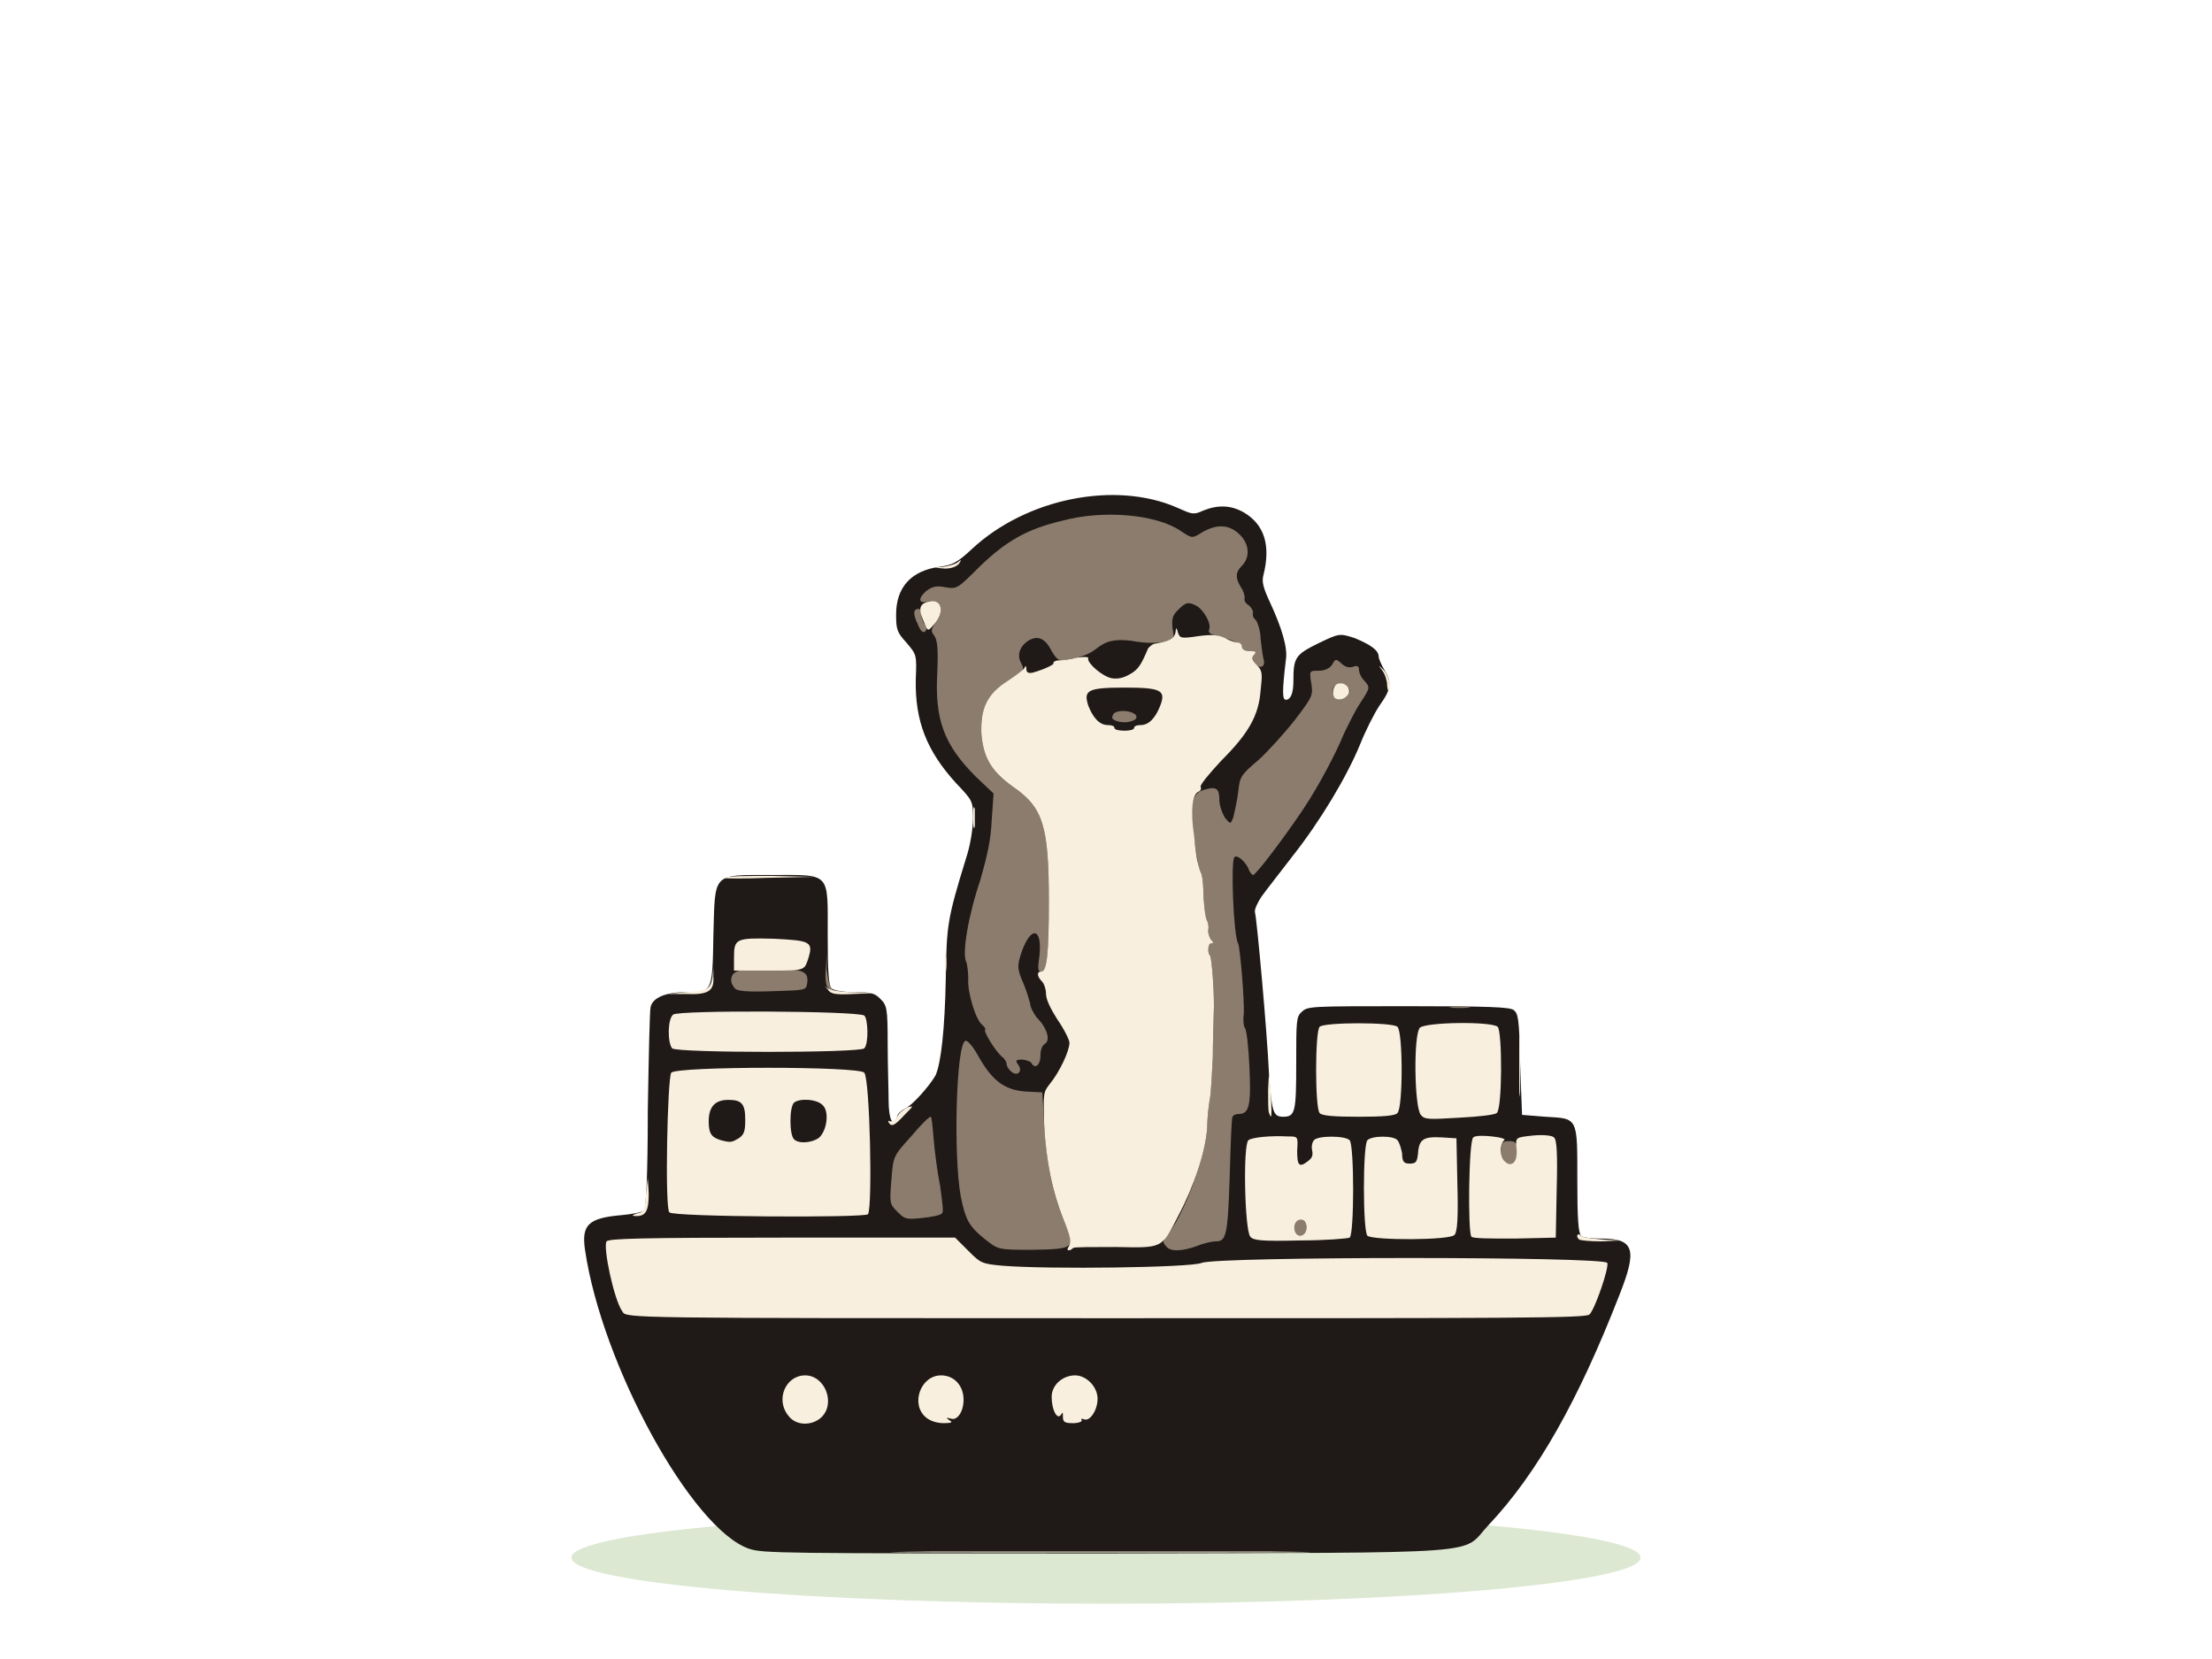
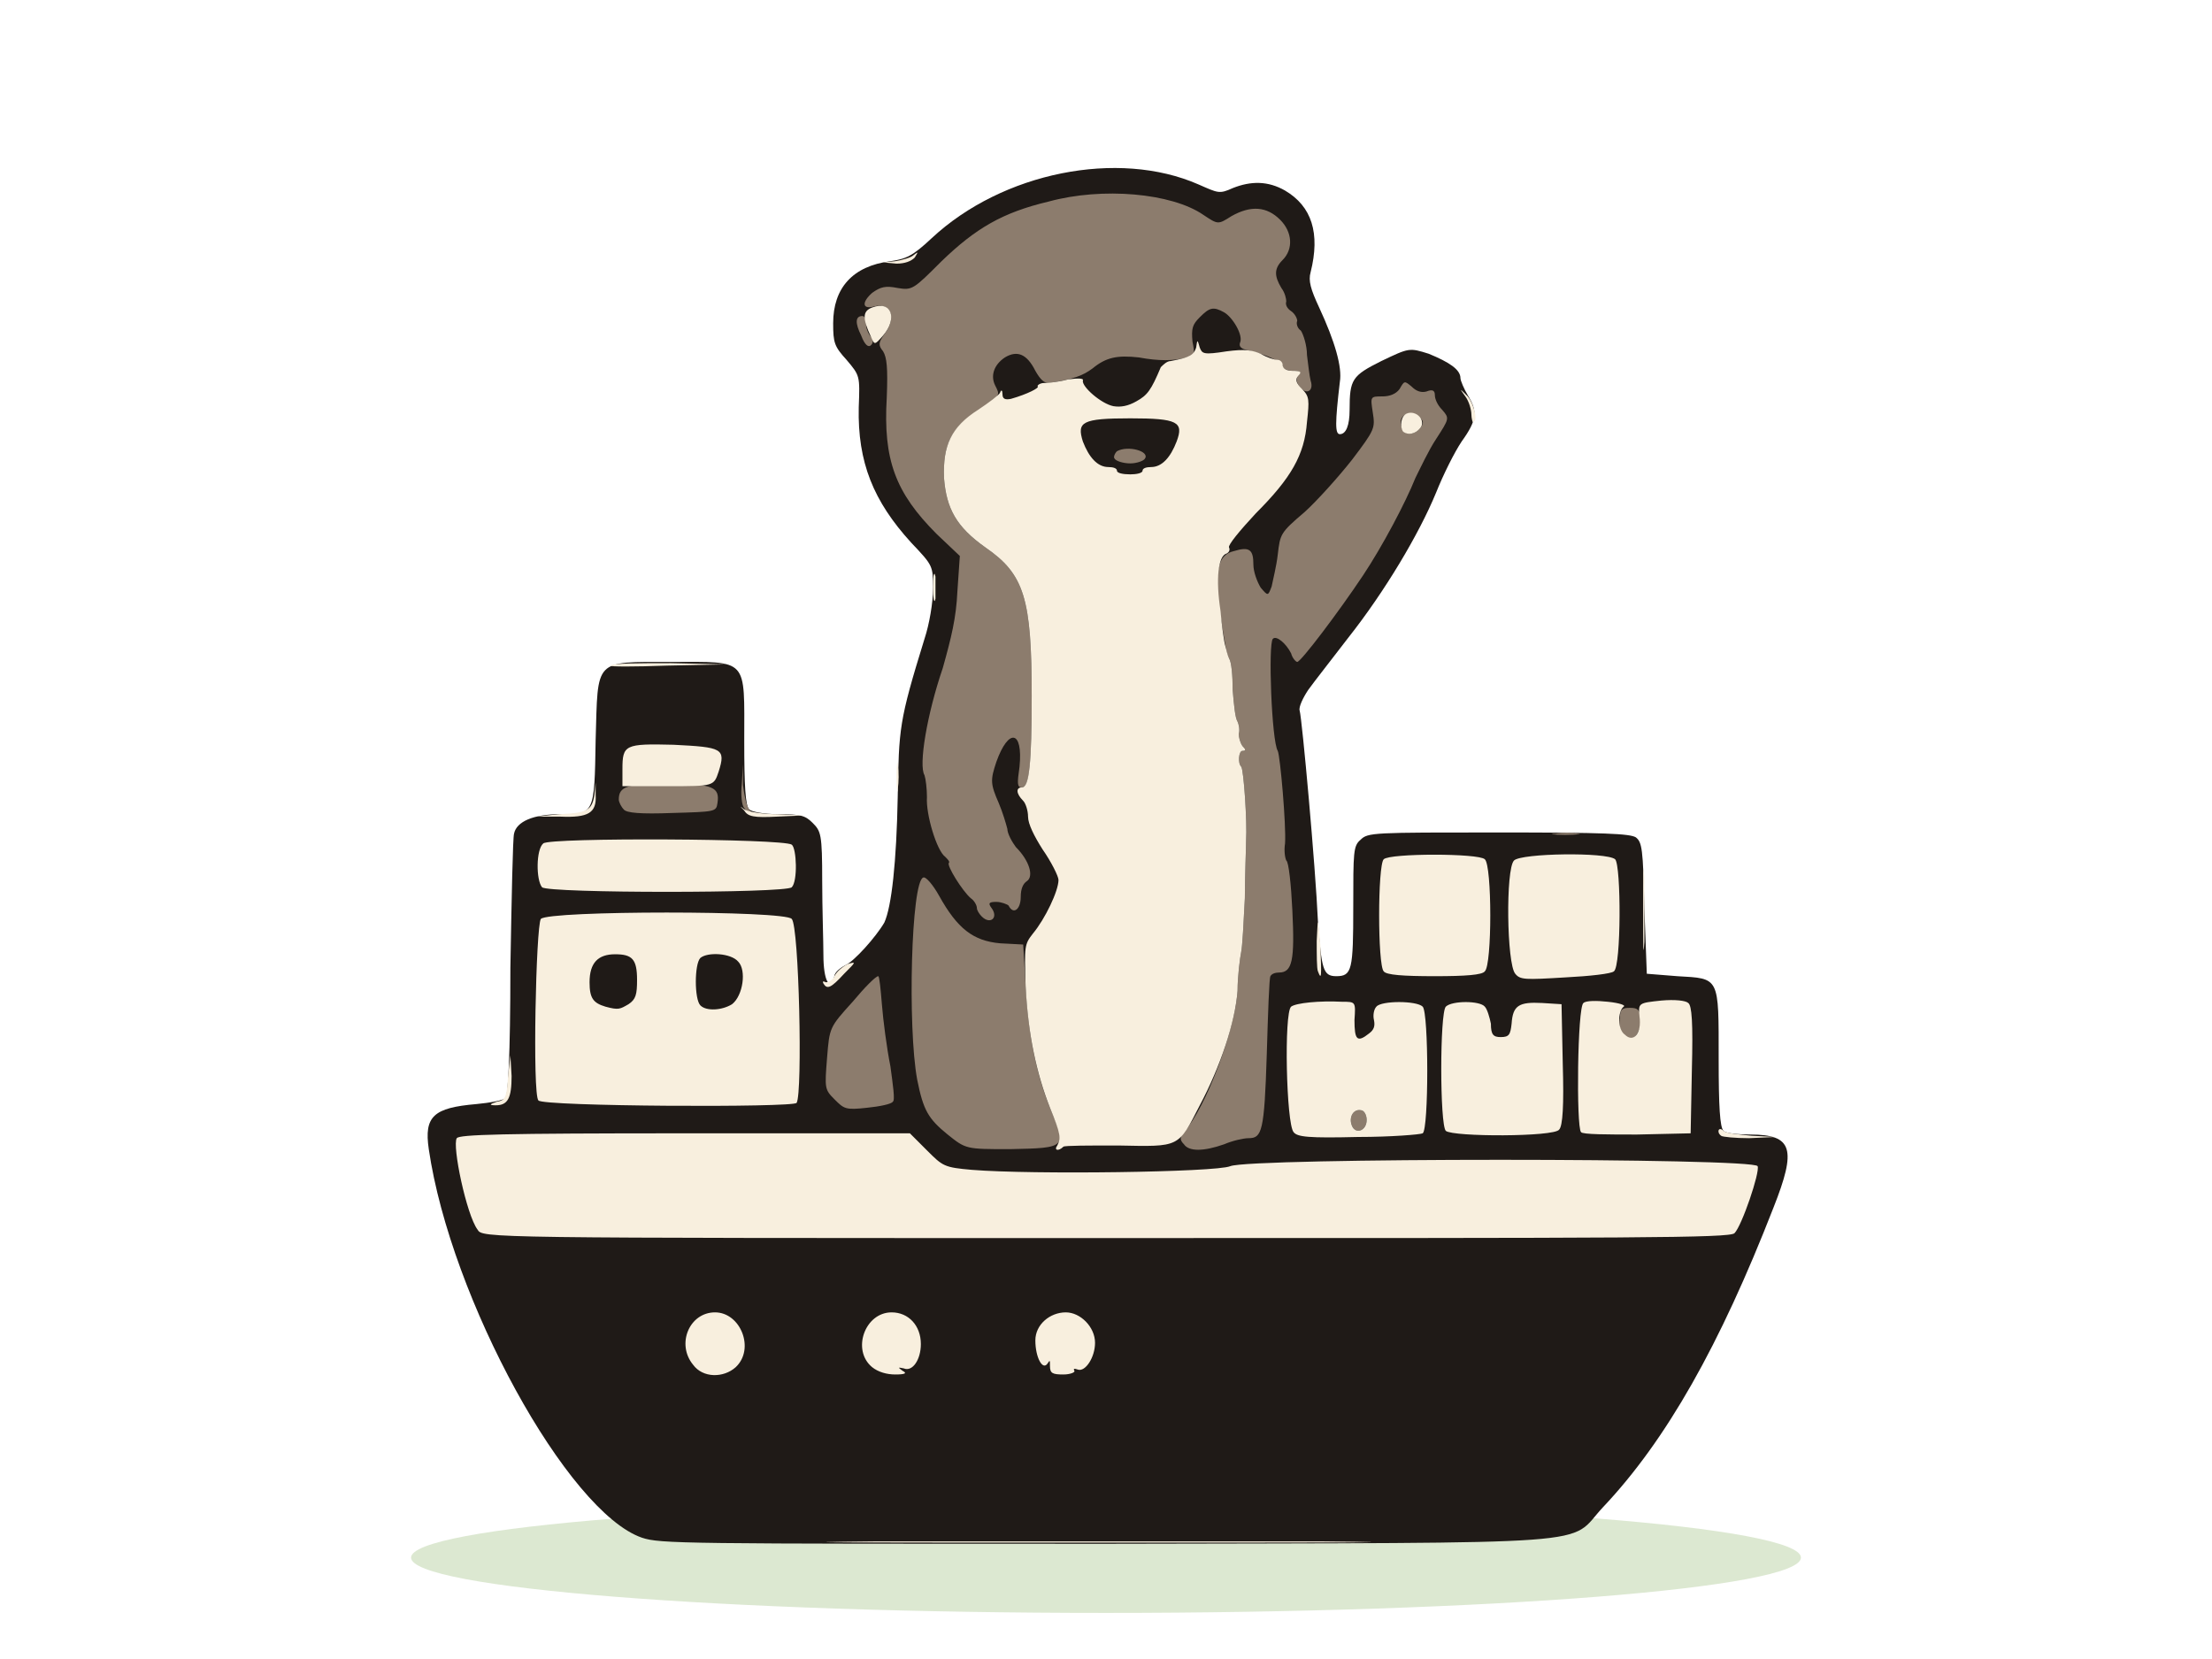
<svg xmlns="http://www.w3.org/2000/svg" viewBox="0 0 240 180">
-   <ellipse cx="120.0" cy="169" rx="58.0" ry="5" fill="#DCE8D1" />
-   <svg x="59.6" y="50.0" width="120.8" height="122.0" viewBox="0 0 118.8 120" fill-rule="evenodd">
+   <ellipse cx="120.0" cy="169" rx="75.4" ry="6" fill="#DCE8D1" />
+   <svg x="41.5" y="13.4" width="157.0" height="158.6" viewBox="0 0 118.8 120" fill-rule="evenodd">
    <path d="M21.3 116.1C15.2 114.0 5.6 96.5 3.8 84.2C3.4 81.5 4.2 80.8 7.7 80.5C8.8 80.4 9.9 80.2 10.1 80.0C10.3 79.8 10.5 76.6 10.5 69.3C10.6 63.6 10.7 58.6 10.8 58.3C11.0 57.3 12.4 56.7 14.6 56.7C17.4 56.7 17.4 56.7 17.5 50.6C17.7 43.9 17.3 44.2 23.7 44.2C30.1 44.2 29.7 43.8 29.7 50.7C29.7 54.4 29.8 56.0 30.1 56.3C30.3 56.5 31.3 56.7 32.5 56.7C34.3 56.7 34.7 56.8 35.3 57.4C36.0 58.1 36.1 58.3 36.1 62.2C36.1 64.4 36.2 67.2 36.2 68.3C36.2 70.3 36.7 71.3 37.1 70.0C37.1 69.7 37.6 69.3 38.0 69.1C38.7 68.8 40.5 66.8 41.2 65.6C41.8 64.3 42.2 60.6 42.3 55.3C42.4 49.6 42.4 49.1 44.5 42.3C44.9 41.1 45.2 39.3 45.2 38.2C45.2 36.3 45.2 36.3 43.4 34.4C40.3 31.0 39.0 27.8 39.1 23.3C39.2 20.7 39.2 20.7 38.1 19.4C37.1 18.3 37.0 18.0 37.0 16.4C37.0 13.5 38.6 11.7 41.7 11.3C43.0 11.1 43.5 10.9 45.1 9.4C50.9 4.0 60.4 2.1 67.0 5.0C68.6 5.7 68.7 5.8 69.8 5.3C71.3 4.7 72.7 4.7 74.1 5.5C76.3 6.8 77.0 9.0 76.2 12.2C76.0 12.9 76.2 13.6 76.9 15.1C78.2 17.9 78.8 20.0 78.6 21.2C78.2 24.6 78.2 25.5 78.6 25.5C79.1 25.5 79.4 24.8 79.4 23.5C79.4 21.0 79.6 20.7 82.0 19.5C84.3 18.4 84.3 18.4 85.9 18.9C87.6 19.6 88.5 20.2 88.5 20.9C88.5 21.1 88.8 21.8 89.1 22.3C89.9 23.6 89.9 24.3 88.6 26.1C88.0 27.0 87.1 28.8 86.5 30.3C85.1 33.7 82.3 38.4 79.3 42.2C78.0 43.9 76.5 45.8 76.0 46.5C75.6 47.1 75.2 47.9 75.3 48.2C75.5 48.9 76.6 61.0 76.8 65.5C77.1 69.4 77.2 70.0 78.3 70.0C79.6 70.0 79.7 69.5 79.7 64.3C79.7 59.8 79.7 59.3 80.3 58.8C80.9 58.2 81.3 58.2 91.6 58.2C100.4 58.2 102.4 58.3 102.9 58.6C103.4 59.0 103.5 59.5 103.6 64.4L103.8 69.8 L106.3 70.0C109.8 70.2 109.7 70.0 109.7 76.8C109.7 80.7 109.8 82.4 110.1 82.7C110.3 82.9 111.3 83.0 112.3 83.0C115.8 83.0 116.1 84.2 114.2 89.0C109.8 100.3 105.4 108.1 100.2 113.6C97.2 116.8 101.2 116.5 59.4 116.6C24.6 116.6 22.8 116.6 21.3 116.1Z" fill="#1F1A17" />
    <path d="M46.4 83.0C44.8 81.7 44.4 81.0 43.9 78.5C43.1 74.2 43.4 62.2 44.4 61.9C44.6 61.8 45.2 62.5 45.7 63.4C47.2 66.1 48.5 67.1 50.7 67.3L52.6 67.4 L52.8 70.7C53.0 74.8 53.7 78.1 54.8 80.8C56.2 84.1 56.2 84.1 51.5 84.2C47.9 84.2 47.9 84.2 46.4 83.0ZM65.8 83.8C65.4 83.4 65.5 83.2 65.8 82.8C67.6 80.8 70.0 74.4 70.2 71.2C70.2 70.0 70.4 68.5 70.5 68.0C70.6 67.5 70.7 65.6 70.8 63.6C70.8 61.7 70.9 59.6 70.9 58.9C71.0 57.3 70.7 53.0 70.5 52.8C70.2 52.5 70.3 51.5 70.6 51.5C70.9 51.5 70.9 51.4 70.6 51.1C70.4 50.8 70.3 50.4 70.3 50.1C70.4 49.8 70.3 49.3 70.2 49.1C70.0 48.8 69.9 47.7 69.8 46.5C69.8 45.3 69.7 44.2 69.5 43.9C69.3 43.5 69.3 43.5 68.7 39.8C68.3 36.7 68.6 35.4 69.9 35.1C71.2 34.7 71.5 35.0 71.5 36.2C71.5 36.8 71.8 37.6 72.1 38.1C72.7 38.8 72.7 38.8 73.0 38.0C73.1 37.5 73.4 36.3 73.5 35.4C73.7 33.7 73.7 33.6 75.7 31.9C76.7 31.0 78.5 29.0 79.6 27.6C81.5 25.1 81.5 25.0 81.3 23.7C81.1 22.4 81.1 22.4 82.1 22.4C82.7 22.4 83.2 22.2 83.5 21.8C83.9 21.1 83.9 21.1 84.5 21.6C84.9 22.0 85.3 22.1 85.7 22.0C86.2 21.8 86.4 21.9 86.4 22.3C86.4 22.6 86.6 23.1 87.0 23.5C87.6 24.2 87.6 24.2 86.5 25.9C85.9 26.8 85.2 28.3 84.8 29.1C84.0 31.1 82.1 34.7 80.5 37.1C78.5 40.1 75.4 44.2 75.1 44.2C75.0 44.2 74.7 43.9 74.6 43.5C74.2 42.7 73.4 42.0 73.1 42.3C72.7 42.7 73.0 50.7 73.5 51.5C73.7 51.9 74.2 57.6 74.1 59.1C74.0 59.7 74.1 60.3 74.2 60.5C74.4 60.6 74.6 62.5 74.7 64.6C74.9 68.7 74.7 69.7 73.6 69.7C73.3 69.7 73.0 69.8 72.9 70.0C72.8 70.1 72.7 73.0 72.6 76.4C72.4 82.8 72.2 83.3 71.1 83.3C70.7 83.3 69.8 83.5 69.1 83.8C67.4 84.4 66.2 84.4 65.8 83.8ZM79.6 82.3C79.3 81.6 79.7 80.9 80.3 81.0C80.6 81.0 80.8 81.4 80.8 81.8C80.8 82.7 79.9 83.0 79.6 82.3ZM37.1 80.1C36.3 79.3 36.3 79.2 36.5 76.7C36.7 74.2 36.7 74.2 38.6 72.1C39.6 70.9 40.5 70.0 40.7 70.0C40.8 70.0 40.9 71.1 41.0 72.3C41.1 73.6 41.4 75.9 41.7 77.4C41.9 78.9 42.1 80.2 41.9 80.3C41.8 80.5 40.8 80.7 39.8 80.8C38.0 81.0 37.9 80.9 37.1 80.1ZM101.8 74.7C101.6 74.5 101.5 73.9 101.6 73.4C101.6 72.7 101.8 72.6 102.4 72.6C103.0 72.6 103.2 72.7 103.3 73.4C103.4 74.2 102.9 75.2 102.4 75.2C102.3 75.2 102.0 75.0 101.8 74.7ZM49.2 65.1C49.0 64.9 48.8 64.6 48.8 64.4C48.8 64.2 48.6 63.8 48.3 63.6C47.6 63.0 46.3 60.9 46.5 60.7C46.6 60.6 46.4 60.4 46.2 60.2C45.5 59.7 44.6 56.7 44.7 55.3C44.7 54.6 44.6 53.8 44.5 53.5C44.0 52.7 44.7 48.5 46.0 44.7C46.7 42.2 47.1 40.6 47.2 38.4L47.4 35.5 L45.5 33.7C42.1 30.3 41.1 27.6 41.4 22.5C41.5 20.0 41.4 19.2 41.1 18.7C40.7 18.2 40.7 18.0 41.2 17.3C42.2 16.0 41.8 14.7 40.4 15.0C39.4 15.3 39.3 14.7 40.2 13.9C40.9 13.4 41.3 13.3 42.3 13.5C43.5 13.7 43.6 13.6 45.9 11.3C48.7 8.6 50.9 7.3 54.7 6.4C59.1 5.2 64.8 5.7 67.4 7.5C68.6 8.3 68.6 8.3 69.7 7.6C71.3 6.7 72.6 6.8 73.7 7.9C74.7 8.9 74.8 10.3 73.9 11.2C73.2 11.9 73.2 12.5 73.8 13.5C74.1 13.9 74.2 14.4 74.2 14.6C74.1 14.9 74.3 15.2 74.6 15.4C74.9 15.6 75.1 16.0 75.1 16.2C75.0 16.4 75.1 16.8 75.4 17.0C75.6 17.3 75.9 18.2 75.9 19.0C76.0 19.8 76.1 20.7 76.2 21.1C76.5 22.0 75.8 22.3 75.3 21.6C75.0 21.2 75.0 20.9 75.2 20.7C75.5 20.4 75.3 20.3 74.7 20.3C74.3 20.3 73.9 20.1 73.9 19.9C73.9 19.6 72.7 19.0 71.0 18.6C70.5 18.5 70.3 18.3 70.4 18.0C70.7 17.4 69.8 15.9 69.1 15.5C68.2 15.0 67.9 15.1 67.1 15.9C66.5 16.5 66.4 16.8 66.5 17.9C66.7 18.9 66.7 19.1 66.0 19.2C65.0 19.5 63.7 19.5 62.1 19.2C60.3 19.0 59.4 19.2 58.3 20.1C57.5 20.7 56.7 21.0 54.7 21.3C54.3 21.3 54.0 21.0 53.6 20.3C52.9 18.9 52.1 18.6 51.1 19.2C50.2 19.8 49.9 20.7 50.3 21.5C50.7 22.3 50.8 22.3 49.0 23.5C46.7 24.9 46.0 26.4 46.1 29.1C46.3 31.6 47.1 33.1 49.5 34.8C52.7 37.0 53.3 39.0 53.3 47.0C53.3 52.6 53.1 54.5 52.5 54.5C52.1 54.5 52.1 54.2 52.3 52.8C52.6 49.8 51.4 49.6 50.4 52.4C49.9 53.9 49.9 54.2 50.6 55.8C50.9 56.5 51.2 57.5 51.3 57.9C51.3 58.3 51.7 59.0 52.0 59.4C53.1 60.5 53.5 61.8 52.9 62.2C52.6 62.4 52.4 62.8 52.4 63.5C52.4 64.5 51.8 65.0 51.4 64.2C51.3 64.1 50.8 63.9 50.4 63.9C49.8 63.9 49.7 64.0 50.0 64.4C50.6 65.2 49.9 65.8 49.2 65.1ZM96.3 58.3C96.8 58.2 97.7 58.2 98.1 58.3C98.6 58.3 98.1 58.4 97.1 58.4C96.1 58.4 95.7 58.3 96.3 58.3ZM19.8 56.3C19.6 56.1 19.4 55.7 19.4 55.5C19.4 54.4 20.1 54.2 23.5 54.2C27.2 54.2 27.7 54.5 27.5 55.8C27.4 56.5 27.3 56.5 23.8 56.6C21.2 56.7 20.0 56.6 19.8 56.3ZM29.7 56.2C29.5 56.0 29.4 55.1 29.5 54.2L29.6 52.6 L29.6 54.3C29.7 55.2 29.9 56.1 30.1 56.3C30.3 56.5 30.3 56.7 30.2 56.7C30.2 56.7 29.9 56.5 29.7 56.2ZM60.1 27.5C60.0 27.4 60.1 27.1 60.3 26.9C61.2 26.4 63.0 26.9 62.6 27.5C62.5 27.7 61.9 27.9 61.4 27.9C60.8 27.9 60.2 27.7 60.1 27.5ZM85.2 25.0C85.5 24.6 85.5 24.4 85.1 24.1C84.6 23.5 83.6 23.8 83.6 24.5C83.6 25.5 84.5 25.8 85.2 25.0ZM39.3 17.4C38.8 16.4 38.8 15.8 39.4 15.8C39.6 15.8 39.7 16.1 39.7 16.5C39.7 16.8 39.9 17.3 40.1 17.5C40.3 17.8 40.3 18.0 40.1 18.2C39.9 18.4 39.6 18.2 39.3 17.4Z" fill="#8C7C6D" />
    <path d="M40.7 116.4C50.6 116.4 66.9 116.4 76.9 116.4C86.9 116.5 78.7 116.5 58.8 116.5C38.9 116.5 30.7 116.5 40.7 116.4ZM25.5 101.9C24.1 100.2 25.2 97.6 27.3 97.6C29.4 97.6 30.6 100.6 29.0 102.1C28.0 103.0 26.3 103.0 25.5 101.9ZM40.2 102.1C38.5 100.7 39.6 97.6 41.8 97.6C43.2 97.6 44.2 98.7 44.2 100.2C44.2 101.5 43.5 102.5 42.8 102.2C42.3 102.1 42.3 102.1 42.7 102.4C43.1 102.6 42.9 102.7 42.1 102.7C41.4 102.7 40.7 102.5 40.2 102.1ZM54.8 102.0C54.8 101.5 54.8 101.5 54.6 101.8C54.2 102.4 53.6 101.3 53.6 99.9C53.6 98.6 54.8 97.6 56.1 97.6C57.3 97.6 58.5 98.8 58.5 100.1C58.5 101.3 57.7 102.5 57.1 102.3C56.8 102.2 56.7 102.2 56.8 102.4C56.9 102.5 56.5 102.7 55.9 102.7C55.0 102.7 54.8 102.6 54.8 102.0ZM7.8 90.8C6.9 89.6 5.7 83.9 6.1 83.3C6.3 83.0 9.8 82.9 24.8 82.9L43.3 82.9 L44.7 84.3C46.0 85.6 46.1 85.7 48.4 85.9C53.3 86.3 68.4 86.1 69.6 85.6C71.2 84.9 112.7 84.9 112.9 85.6C113.1 86.1 111.6 90.5 111.0 91.1C110.6 91.5 103.0 91.5 59.4 91.5C8.2 91.5 8.2 91.5 7.8 90.8ZM55.4 83.9C55.7 83.3 55.7 83.0 54.8 80.8C53.7 78.0 53.0 74.8 52.8 70.8C52.7 67.5 52.7 67.4 53.4 66.5C54.4 65.3 55.5 63.0 55.5 62.1C55.5 61.8 54.9 60.6 54.2 59.6C53.5 58.5 53.0 57.5 53.0 56.9C53.0 56.4 52.8 55.8 52.6 55.6C52.0 55.0 52.0 54.5 52.5 54.5C53.1 54.5 53.3 52.5 53.3 47.0C53.3 39.0 52.7 37.0 49.5 34.8C47.1 33.1 46.3 31.6 46.1 29.1C46.0 26.4 46.7 24.9 48.9 23.5C49.8 22.9 50.6 22.3 50.7 22.1C50.8 21.8 50.9 21.9 50.9 22.2C50.9 22.6 51.1 22.7 51.6 22.6C53.0 22.2 53.9 21.7 53.8 21.6C53.7 21.5 54.0 21.3 54.3 21.3C54.7 21.3 55.6 21.2 56.3 21.0C57.1 20.9 57.6 20.9 57.5 21.1C57.4 21.6 59.0 23.0 60.0 23.2C60.6 23.3 61.2 23.2 61.9 22.8C62.8 22.3 63.1 21.9 63.9 20.0C64.1 19.8 64.4 19.5 64.7 19.5C66.3 19.2 66.6 19.0 66.8 18.4C66.9 17.7 66.9 17.7 67.1 18.4C67.3 18.9 67.4 19.0 69.3 18.7C70.8 18.5 71.4 18.6 72.1 18.9C72.6 19.2 73.2 19.4 73.5 19.4C73.7 19.4 73.9 19.6 73.9 19.8C73.9 20.1 74.2 20.3 74.7 20.3C75.4 20.3 75.5 20.4 75.2 20.7C74.9 21.0 75.0 21.3 75.5 21.8C76.1 22.4 76.1 22.7 75.9 24.5C75.7 27.2 74.6 29.1 71.7 32.0C70.4 33.4 69.4 34.6 69.5 34.8C69.6 35.0 69.5 35.2 69.3 35.3C68.6 35.5 68.4 37.4 68.8 40.0C68.9 41.2 69.1 42.6 69.2 42.9C69.3 43.3 69.4 43.7 69.5 43.9C69.7 44.2 69.8 45.3 69.8 46.5C69.9 47.7 70.0 48.8 70.2 49.1C70.3 49.3 70.4 49.8 70.3 50.1C70.3 50.4 70.4 50.8 70.6 51.1C70.9 51.4 70.9 51.5 70.6 51.5C70.3 51.5 70.2 52.5 70.5 52.8C70.7 53.0 71.0 57.3 70.9 58.9C70.9 59.6 70.8 61.7 70.8 63.6C70.7 65.6 70.6 67.5 70.5 68.0C70.4 68.5 70.2 70.0 70.2 71.2C70.0 73.8 68.8 77.4 67.1 80.6C65.3 84.1 65.5 84.0 60.4 83.9C58.0 83.9 56.0 83.9 55.9 84.0C55.5 84.4 55.1 84.3 55.4 83.9ZM74.8 82.8C74.2 82.1 74.0 73.0 74.6 72.5C75.0 72.2 76.9 72.0 78.8 72.1C79.9 72.1 79.9 72.1 79.8 73.6C79.8 75.2 80.0 75.5 81.0 74.7C81.4 74.4 81.5 74.1 81.4 73.6C81.3 73.2 81.4 72.7 81.6 72.5C82.0 72.0 84.9 72.0 85.4 72.5C85.9 73.0 85.9 82.6 85.4 82.9C85.2 83.0 82.8 83.2 80.1 83.2C76.0 83.3 75.1 83.2 74.8 82.8ZM109.9 83.1C109.5 82.8 109.7 82.3 110.1 82.7C110.3 82.9 111.4 83.0 112.4 83.1L114.4 83.2 L112.2 83.3C111.1 83.3 110.0 83.2 109.9 83.1ZM87.3 82.7C86.8 82.2 86.8 73.0 87.3 72.5C87.8 72.0 90.1 72.0 90.5 72.5C90.7 72.7 90.9 73.4 91.0 73.9C91.0 74.8 91.2 75.0 91.8 75.0C92.5 75.0 92.6 74.8 92.7 73.9C92.8 72.4 93.3 72.1 95.2 72.2L96.8 72.3 L96.9 77.2C97.0 80.6 96.9 82.3 96.6 82.6C96.2 83.2 87.9 83.2 87.3 82.7ZM98.4 82.8C98.0 82.4 98.1 72.5 98.6 72.2C98.8 72.0 99.7 72.0 100.6 72.1C101.6 72.2 102.1 72.4 101.9 72.5C101.4 72.9 101.4 74.4 102.0 74.8C102.7 75.5 103.4 74.7 103.2 73.3C103.1 72.2 103.1 72.2 105.0 72.0C106.1 71.9 107.0 72.0 107.2 72.2C107.5 72.4 107.6 73.8 107.5 77.7L107.4 82.9 L103.0 83.0C100.6 83.0 98.5 83.0 98.4 82.8ZM80.8 81.8C80.8 81.4 80.6 81.0 80.3 81.0C79.7 80.9 79.3 81.6 79.6 82.3C79.9 83.0 80.8 82.7 80.8 81.8ZM9.4 80.3C10.1 80.2 10.2 79.9 10.3 78.3L10.5 76.5 L10.6 78.2C10.6 80.0 10.3 80.6 9.3 80.6C8.7 80.6 8.8 80.5 9.4 80.3ZM12.8 80.2C12.3 79.7 12.6 65.9 13.0 65.3C13.6 64.6 33.1 64.6 33.6 65.3C34.2 65.9 34.5 79.6 34.0 80.4C33.8 80.8 13.1 80.7 12.8 80.2ZM20.2 72.3C20.8 71.9 20.9 71.5 20.9 70.3C20.9 68.6 20.5 68.2 19.1 68.2C17.7 68.2 17.0 68.9 17.0 70.5C17.0 71.8 17.3 72.2 18.3 72.5C19.4 72.8 19.5 72.7 20.2 72.3ZM28.7 72.3C29.6 71.6 29.9 69.5 29.2 68.8C28.6 68.1 26.7 68.0 26.1 68.5C25.6 69.0 25.6 71.9 26.1 72.4C26.6 72.9 27.9 72.8 28.7 72.3ZM36.2 70.6C36.1 70.4 36.2 70.4 36.4 70.5C36.6 70.5 37.0 70.3 37.1 70.0C37.3 69.6 37.8 69.2 38.2 69.0C38.9 68.8 38.9 68.8 37.9 69.8C36.8 71.0 36.5 71.1 36.2 70.6ZM93.0 69.8C92.3 69.0 92.2 61.2 92.9 60.5C93.5 59.9 100.5 59.8 101.2 60.4C101.7 60.9 101.7 69.2 101.1 69.6C100.9 69.8 99.1 70.0 97.1 70.1C93.8 70.3 93.4 70.3 93.0 69.8ZM76.8 69.6C76.7 69.4 76.7 68.2 76.7 67.1C76.8 65.0 76.8 65.0 77.0 67.5C77.1 70.0 77.1 70.4 76.8 69.6ZM82.2 69.6C81.7 69.1 81.7 60.9 82.2 60.4C82.7 59.9 90.0 59.9 90.5 60.4C91.1 60.9 91.1 69.1 90.5 69.6C90.3 69.9 88.9 70.0 86.4 70.0C83.8 70.0 82.4 69.9 82.2 69.6ZM103.5 64.5C103.5 61.6 103.5 60.4 103.6 61.9C103.6 63.4 103.6 65.7 103.6 67.2C103.5 68.7 103.5 67.5 103.5 64.5ZM13.1 62.7C12.6 62.1 12.6 59.6 13.2 59.1C13.7 58.6 32.9 58.7 33.6 59.2C34.0 59.5 34.1 62.2 33.6 62.7C33.1 63.2 13.6 63.2 13.1 62.7ZM14.5 56.7C16.8 56.6 17.2 56.4 17.4 55.1L17.5 54.1 L17.5 55.1C17.6 56.6 16.9 57.0 14.6 56.9L12.6 56.9 L14.5 56.7ZM29.7 56.4C29.3 56.0 29.3 56.0 29.7 56.3C30.0 56.5 31.2 56.7 32.4 56.7L34.7 56.8 L32.4 56.9C30.5 57.0 30.0 56.9 29.7 56.4ZM42.2 53.6C42.2 52.6 42.3 52.1 42.3 52.7C42.4 53.2 42.4 54.1 42.3 54.6C42.3 55.2 42.2 54.7 42.2 53.6ZM19.7 53.0C19.7 51.0 19.9 50.9 23.9 51.0C27.9 51.2 28.2 51.3 27.6 53.2C27.2 54.4 27.2 54.4 23.5 54.4L19.7 54.4 L19.7 53.0ZM18.7 44.5C18.9 44.3 21.1 44.3 23.7 44.3L28.3 44.4 L23.4 44.5C20.7 44.6 18.6 44.6 18.7 44.5ZM45.2 38.0C45.2 37.0 45.3 36.7 45.4 37.2C45.4 37.7 45.4 38.6 45.4 39.0C45.3 39.5 45.2 39.0 45.2 38.0ZM62.4 28.5C62.4 28.3 62.7 28.2 63.1 28.2C64.0 28.2 64.7 27.4 65.2 26.1C65.8 24.5 65.3 24.2 61.4 24.2C57.4 24.2 57.0 24.5 57.5 26.1C58.0 27.4 58.7 28.2 59.6 28.2C60.0 28.2 60.3 28.3 60.3 28.5C60.3 28.7 60.8 28.8 61.4 28.8C61.9 28.8 62.4 28.7 62.4 28.5ZM83.8 25.3C83.5 24.9 83.6 24.0 84.1 23.8C84.9 23.5 85.7 24.4 85.2 25.0C84.8 25.5 84.2 25.6 83.8 25.3ZM89.4 23.9C89.4 23.5 89.2 22.8 88.9 22.4C88.4 21.7 88.4 21.7 89.1 22.4C89.6 23.0 90.0 24.5 89.5 24.5C89.5 24.5 89.4 24.2 89.4 23.9ZM40.1 17.5C39.4 16.0 39.4 15.4 40.2 15.1C41.8 14.5 42.3 16.0 41.1 17.4C40.4 18.2 40.4 18.2 40.1 17.5ZM42.1 11.3C42.7 11.2 43.4 11.0 43.6 10.8C44.0 10.5 44.0 10.5 43.7 11.0C43.4 11.3 42.9 11.5 42.2 11.5L41.1 11.4 L42.1 11.3Z" fill="#F8EFDE" />
  </svg>
</svg>
